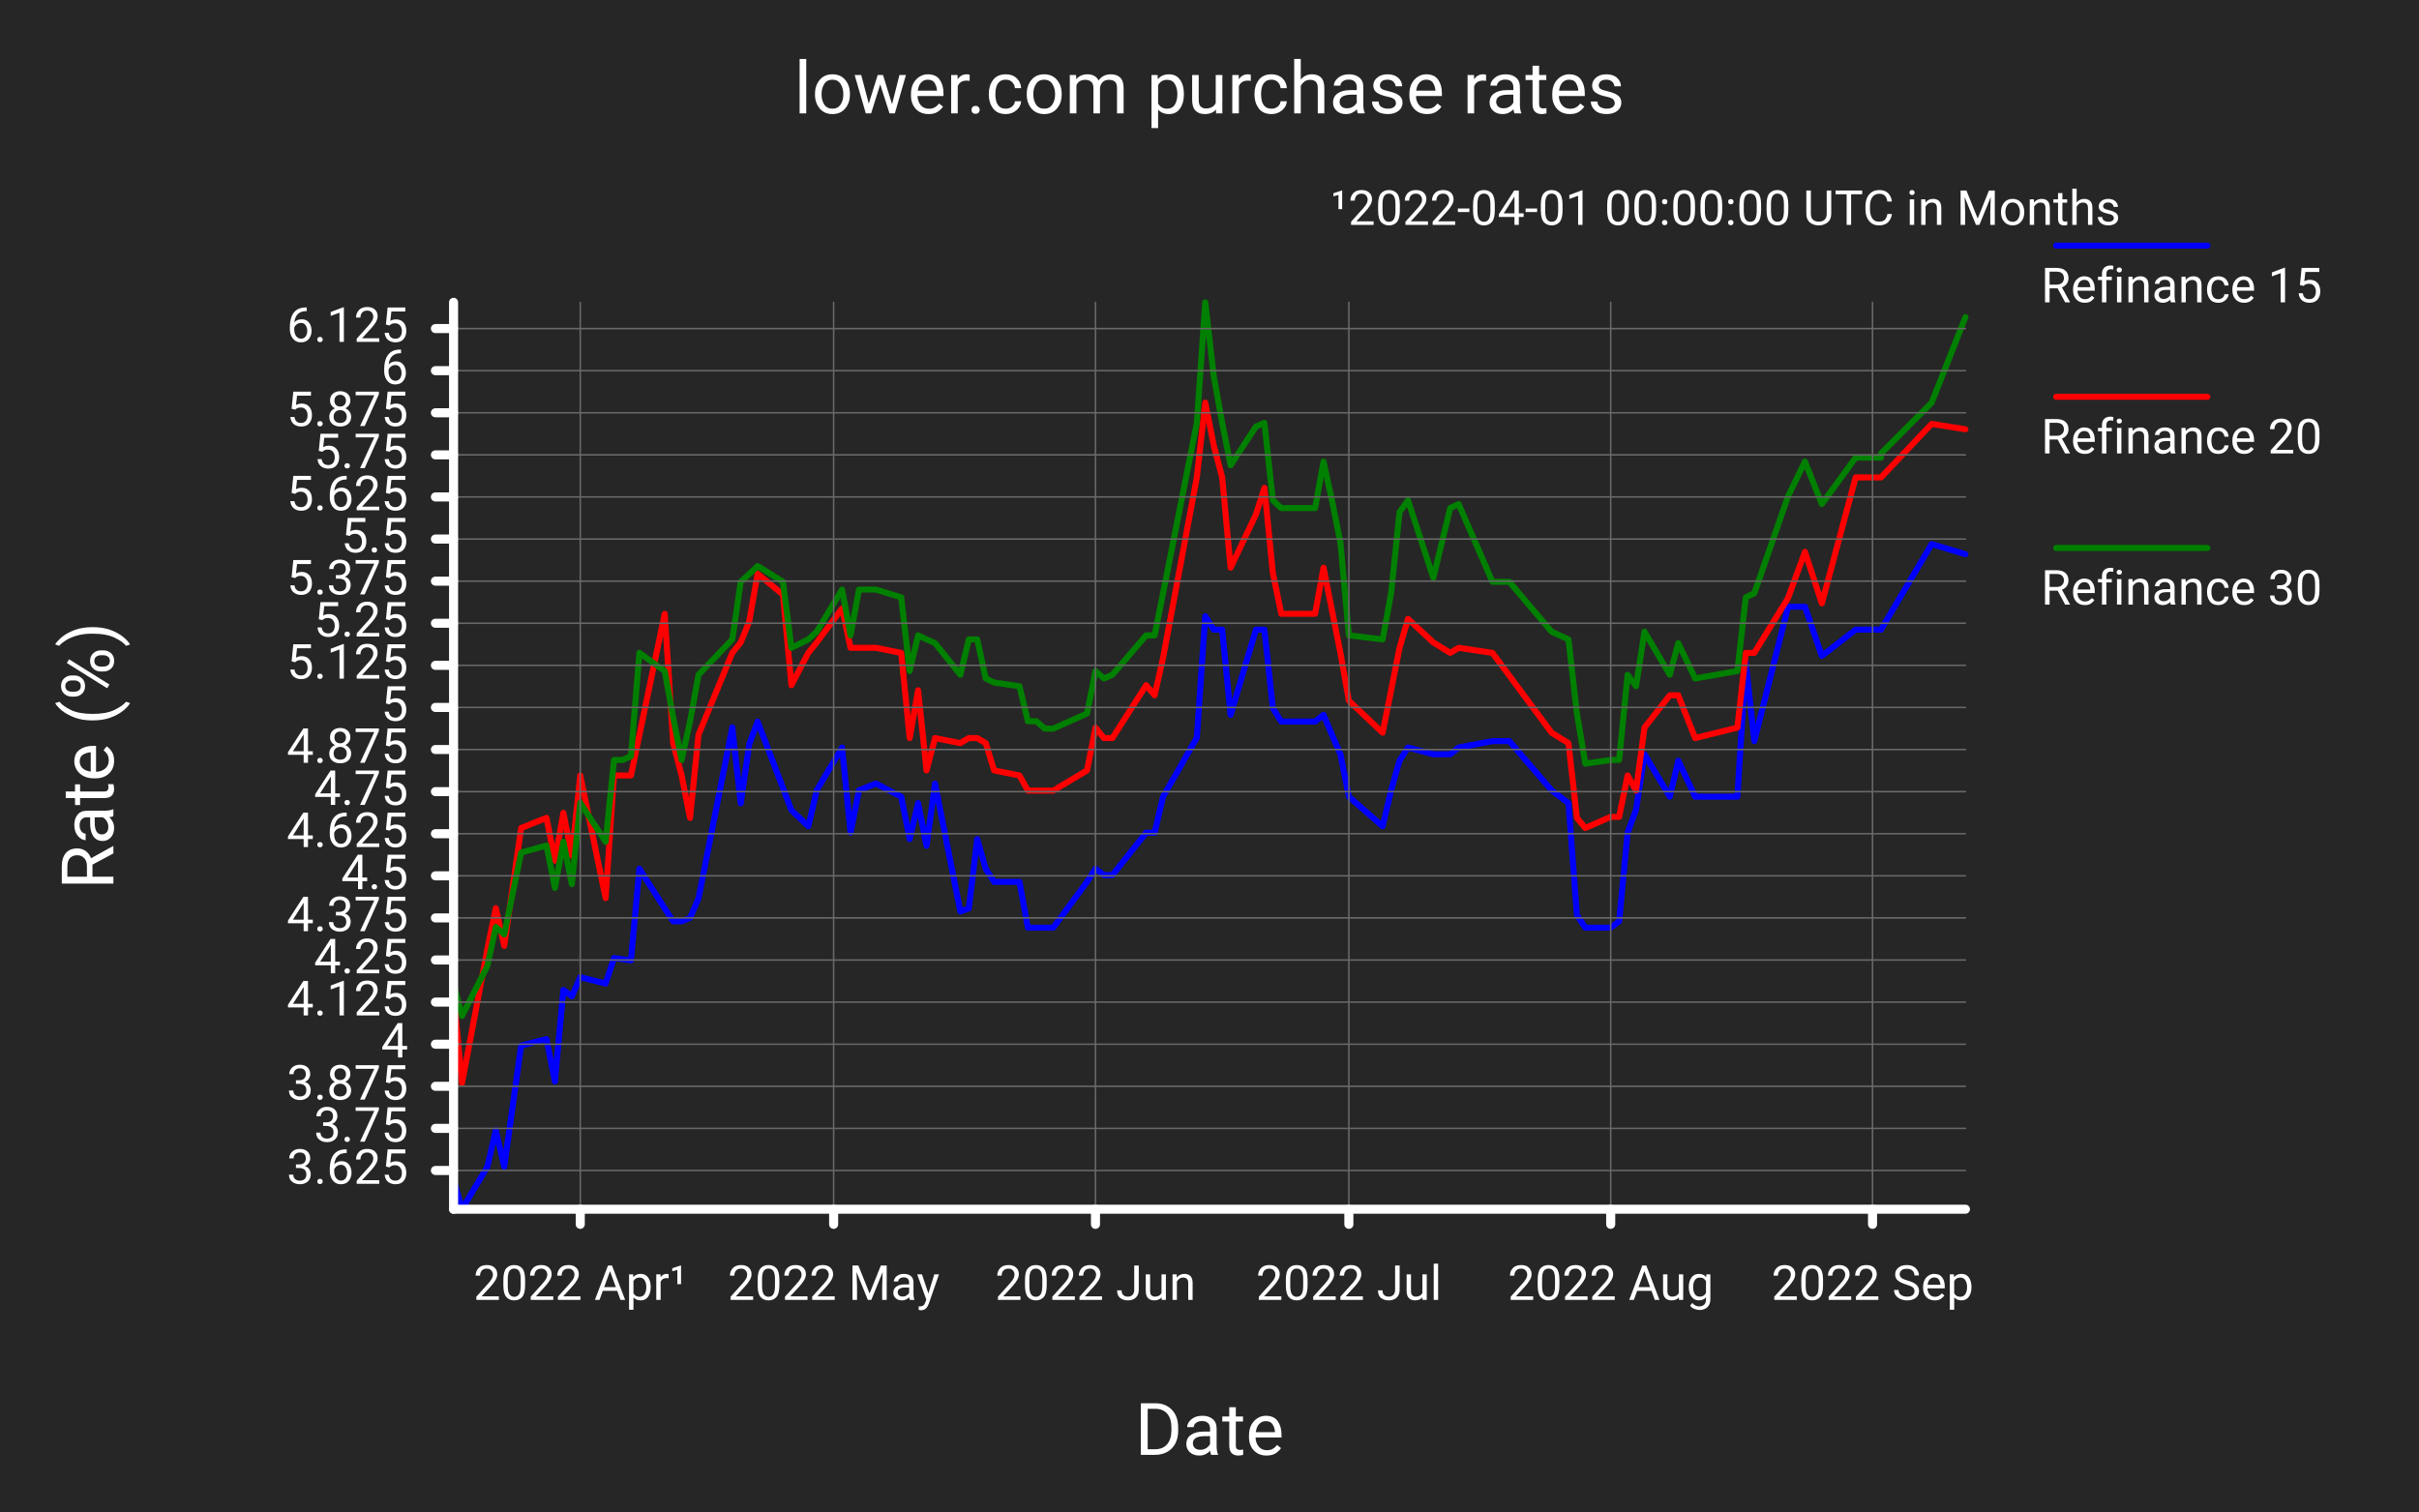
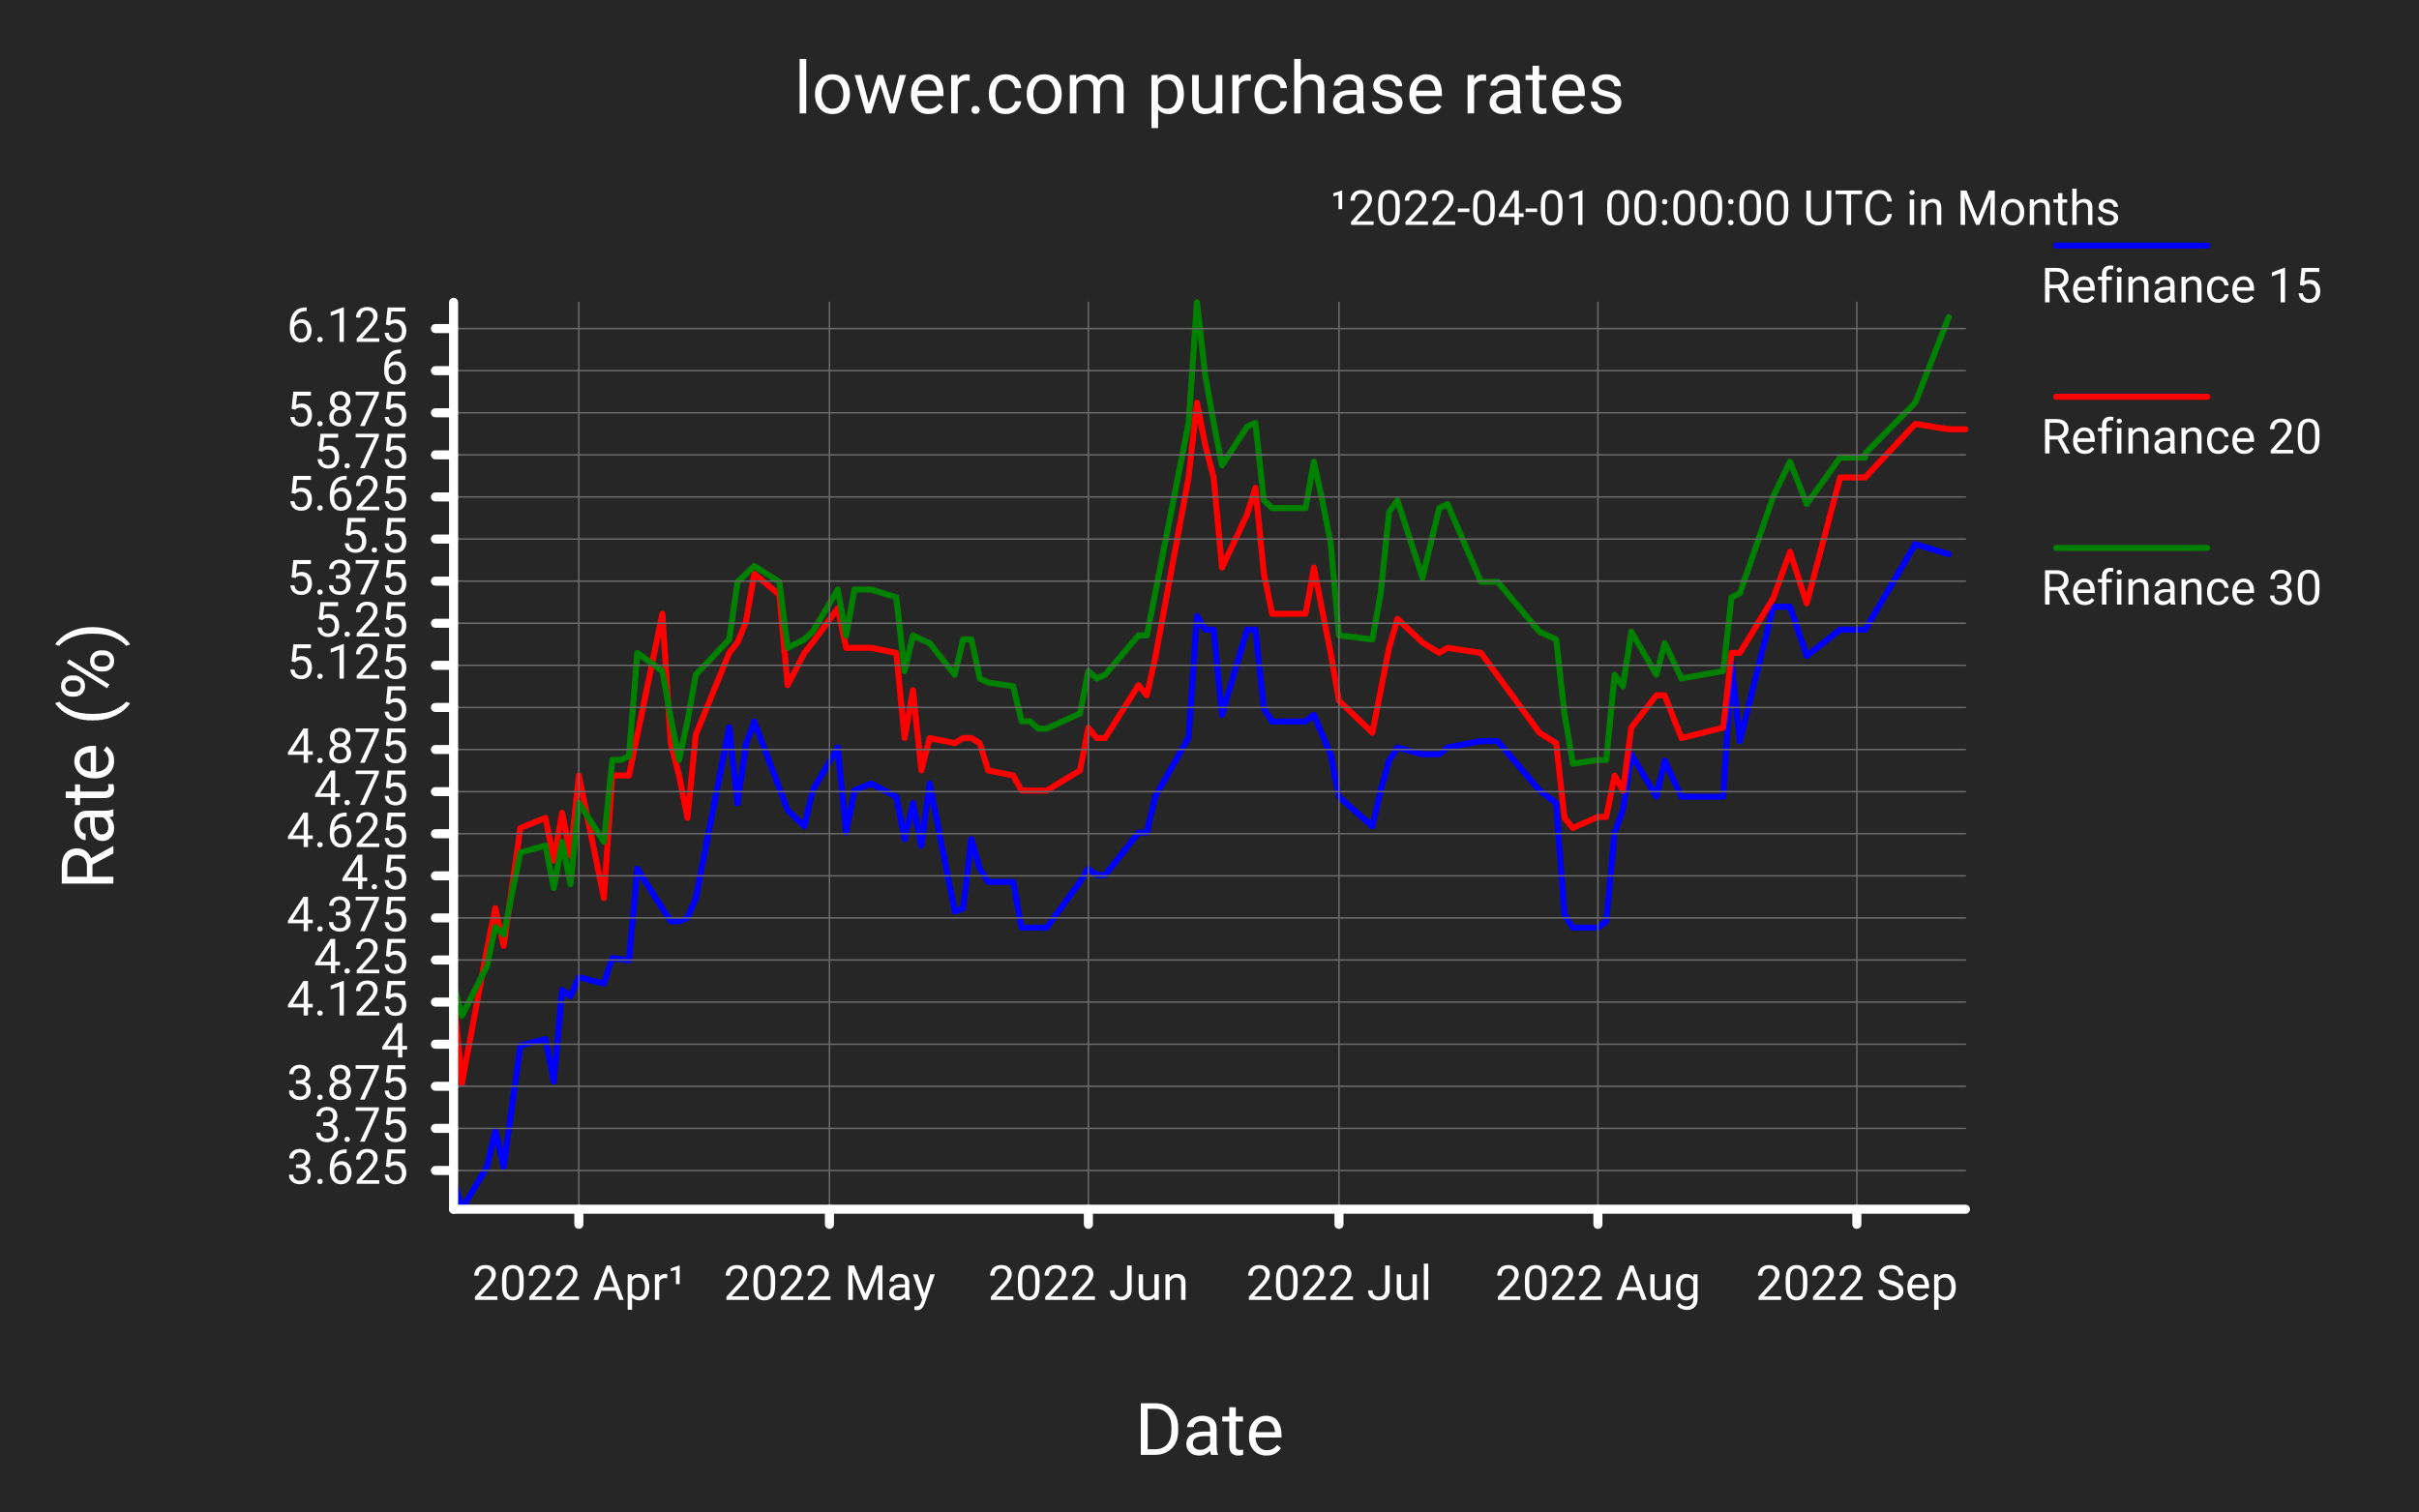
<svg xmlns="http://www.w3.org/2000/svg" class="poloto" width="800" height="500" viewBox="0 0 800 500">
  <style>.poloto{stroke-linecap:round;stroke-linejoin:round;font-family:Roboto,sans-serif;font-size:16px;}.poloto_background{fill:#262626;}.poloto_scatter{stroke-width:7}.poloto_tick_line{stroke:dimgray;stroke-width:0.5}.poloto_line{stroke-width:2}.poloto_text{fill: white;}.poloto_axis_lines{stroke: white;stroke-width:3;fill:none;stroke-dasharray:none}.poloto_title{font-size:24px;dominant-baseline:start;text-anchor:middle;}.poloto_xname{font-size:24px;dominant-baseline:start;text-anchor:middle;}.poloto_yname{font-size:24px;dominant-baseline:start;text-anchor:middle;}.poloto0stroke{stroke:blue;}.poloto1stroke{stroke:red;}.poloto2stroke{stroke:green;}.poloto3stroke{stroke:gold;}.poloto4stroke{stroke:aqua;}.poloto5stroke{stroke:lime;}.poloto6stroke{stroke:orange;}.poloto7stroke{stroke:chocolate;}.poloto0fill{fill:blue;}.poloto1fill{fill:red;}.poloto2fill{fill:green;}.poloto3fill{fill:gold;}.poloto4fill{fill:aqua;}.poloto5fill{fill:lime;}.poloto6fill{fill:orange;}.poloto7fill{fill:chocolate;}</style>
  <circle r="1e5" class="poloto_background" />
  <text class="poloto_text poloto_legend_text" x="675" y="100">Refinance 15</text>
  <line class="poloto_line poloto_legend_icon poloto0stroke poloto0legend" stroke="black" x1="680" x2="730" y1="81.25" y2="81.25" />
-   <path class="poloto_line poloto0stroke" fill="none" stroke="black" d=" M 150.00 390.09 L 152.79 400.00 L 161.17 385.96 L 163.97 373.93 L 166.76 385.96 L 166.76 385.96 L 172.35 345.86 L 180.73 343.74 L 183.52 357.78 L 186.31 327.48 L 189.11 329.60 L 191.90 323.25 L 200.28 325.36 L 203.07 316.90 L 203.07 316.90 L 208.66 317.68 L 211.45 287.37 L 219.83 300.52 L 222.63 304.75 L 225.42 304.75 L 228.21 303.64 L 231.01 297.18 L 242.18 240.59 L 244.97 265.76 L 247.77 246.27 L 250.56 238.69 L 250.56 238.69 L 261.73 267.99 L 267.32 273.34 L 270.11 261.42 L 278.49 247.27 L 281.28 275.45 L 284.08 261.42 L 284.08 261.42 L 289.66 259.19 L 298.04 263.54 L 300.84 277.57 L 300.84 277.57 L 303.63 265.65 L 306.42 279.80 L 309.22 259.19 L 317.60 301.52 L 320.39 300.52 L 323.18 277.57 L 323.18 277.57 L 325.98 287.37 L 328.77 291.72 L 337.15 291.72 L 339.94 306.87 L 342.74 306.87 L 345.53 306.87 L 348.32 306.87 L 359.50 291.72 L 362.29 287.37 L 365.08 289.49 L 367.88 289.49 L 367.88 289.49 L 379.05 275.45 L 381.84 275.45 L 384.64 263.54 L 395.81 244.04 L 398.60 203.82 L 401.40 208.28 L 404.19 208.28 L 406.98 236.46 L 415.36 208.28 L 418.16 208.28 L 420.95 234.24 L 423.74 238.69 L 434.92 238.69 L 437.71 236.46 L 440.50 243.04 L 443.30 249.50 L 446.09 263.54 L 457.26 273.34 L 460.06 261.42 L 462.85 251.62 L 465.64 247.27 L 474.02 249.50 L 479.61 249.50 L 482.40 247.27 L 493.58 245.15 L 493.58 245.15 L 493.58 245.15 L 493.58 245.15 L 493.58 245.15 L 493.58 245.15 L 499.16 245.15 L 499.16 245.15 L 499.16 245.15 L 499.16 245.15 L 499.16 245.15 L 499.16 245.15 L 513.13 261.42 L 518.72 265.65 L 521.51 302.64 L 524.30 306.87 L 532.68 306.87 L 535.47 304.75 L 538.27 275.45 L 541.06 267.88 L 543.85 249.50 L 552.23 263.54 L 552.23 263.54 L 555.03 251.62 L 560.61 263.54 L 560.61 263.54 L 574.58 263.54 L 577.37 219.20 L 580.17 245.15 L 591.34 200.71 L 596.93 200.71 L 596.93 200.71 L 602.51 216.97 L 613.69 208.28 L 613.69 208.28 L 613.69 208.28 L 613.69 208.28 L 613.69 208.28 L 613.69 208.28 L 613.69 208.28 L 613.69 208.28 L 613.69 208.28 L 622.07 208.28 L 638.83 179.99 L 650.00 183.33" />
+   <path class="poloto_line poloto0stroke" fill="none" stroke="black" d=" M 150.00 390.09 L 152.76 400.00 L 161.05 385.96 L 163.81 373.93 L 166.57 385.96 L 166.57 385.96 L 172.10 345.86 L 180.39 343.74 L 183.15 357.78 L 185.91 327.48 L 188.67 329.60 L 191.44 323.25 L 199.72 325.36 L 202.49 316.90 L 202.49 316.90 L 208.01 317.68 L 210.77 287.37 L 219.06 300.52 L 221.82 304.75 L 224.59 304.75 L 227.35 303.64 L 230.11 297.18 L 241.16 240.59 L 243.92 265.76 L 246.69 246.27 L 249.45 238.69 L 249.45 238.69 L 260.50 267.99 L 266.02 273.34 L 268.78 261.42 L 277.07 247.27 L 279.83 275.45 L 282.60 261.42 L 282.60 261.42 L 288.12 259.19 L 296.41 263.54 L 299.17 277.57 L 299.17 277.57 L 301.93 265.65 L 304.70 279.80 L 307.46 259.19 L 315.75 301.52 L 318.51 300.52 L 321.27 277.57 L 321.27 277.57 L 324.03 287.37 L 326.80 291.72 L 335.08 291.72 L 337.85 306.87 L 340.61 306.87 L 343.37 306.87 L 346.13 306.87 L 357.18 291.72 L 359.94 287.37 L 362.71 289.49 L 365.47 289.49 L 365.47 289.49 L 376.52 275.45 L 379.28 275.45 L 382.04 263.54 L 393.09 244.04 L 395.86 203.82 L 398.62 208.28 L 401.38 208.28 L 404.14 236.46 L 412.43 208.28 L 415.19 208.28 L 417.96 234.24 L 420.72 238.69 L 431.77 238.69 L 434.53 236.46 L 437.29 243.04 L 440.06 249.50 L 442.82 263.54 L 453.87 273.34 L 456.63 261.42 L 459.39 251.62 L 462.15 247.27 L 470.44 249.50 L 475.97 249.50 L 478.73 247.27 L 489.78 245.15 L 489.78 245.15 L 489.78 245.15 L 489.78 245.15 L 489.78 245.15 L 489.78 245.15 L 495.30 245.15 L 495.30 245.15 L 495.30 245.15 L 495.30 245.15 L 495.30 245.15 L 495.30 245.15 L 509.12 261.42 L 514.64 265.65 L 517.40 302.64 L 520.17 306.87 L 528.45 306.87 L 531.22 304.75 L 533.98 275.45 L 536.74 267.88 L 539.50 249.50 L 547.79 263.54 L 547.79 263.54 L 550.55 251.62 L 556.08 263.54 L 556.08 263.54 L 569.89 263.54 L 572.65 219.20 L 575.41 245.15 L 586.46 200.71 L 591.99 200.71 L 591.99 200.71 L 597.51 216.97 L 608.56 208.28 L 608.56 208.28 L 608.56 208.28 L 608.56 208.28 L 608.56 208.28 L 608.56 208.28 L 608.56 208.28 L 608.56 208.28 L 608.56 208.28 L 616.85 208.28 L 633.43 179.99 L 644.48 183.33 L 644.48 183.33" />
  <text class="poloto_text poloto_legend_text" x="675" y="150">Refinance 20</text>
  <line class="poloto_line poloto_legend_icon poloto1stroke poloto1legend" stroke="black" x1="680" x2="730" y1="131.25" y2="131.25" />
-   <path class="poloto_line poloto1stroke" fill="none" stroke="black" d=" M 150.00 328.59 L 152.79 358.34 L 161.17 314.00 L 163.97 300.41 L 166.76 312.89 L 166.76 312.89 L 172.35 273.90 L 180.73 270.55 L 183.52 284.70 L 186.31 268.88 L 189.11 283.03 L 191.90 256.52 L 200.28 297.07 L 203.07 256.52 L 203.07 256.52 L 208.66 256.52 L 208.66 256.52 L 219.83 203.04 L 222.63 245.82 L 225.42 256.52 L 228.21 270.55 L 231.01 243.04 L 242.18 215.97 L 244.97 212.51 L 247.77 205.61 L 250.56 189.79 L 258.94 196.70 L 261.73 226.66 L 267.32 215.97 L 270.11 212.51 L 278.49 201.26 L 281.28 214.30 L 284.08 214.30 L 284.08 214.30 L 289.66 214.30 L 298.04 215.97 L 300.84 244.15 L 300.84 244.15 L 303.63 228.33 L 306.42 254.85 L 309.22 244.15 L 317.60 245.82 L 320.39 244.15 L 323.18 244.15 L 323.18 244.15 L 325.98 245.82 L 328.77 254.85 L 337.15 256.52 L 339.94 261.53 L 342.74 261.53 L 345.53 261.53 L 348.32 261.53 L 359.50 254.85 L 362.29 240.70 L 365.08 244.15 L 367.88 244.15 L 367.88 244.15 L 379.05 226.66 L 381.84 230.00 L 384.64 217.64 L 395.81 157.93 L 398.60 133.20 L 401.40 147.34 L 404.19 157.93 L 406.98 187.78 L 415.36 170.18 L 418.16 161.38 L 420.95 189.57 L 423.74 203.04 L 434.92 203.04 L 437.71 187.78 L 440.50 201.93 L 443.30 215.97 L 446.09 231.79 L 457.26 242.37 L 460.06 228.33 L 462.85 214.30 L 465.64 204.72 L 474.02 212.51 L 479.61 215.97 L 482.40 214.30 L 493.58 215.97 L 493.58 215.97 L 493.58 215.97 L 493.58 215.97 L 493.58 215.97 L 493.58 215.97 L 493.58 215.97 L 493.58 215.97 L 493.58 215.97 L 493.58 215.97 L 493.58 215.97 L 493.58 215.97 L 513.13 242.37 L 518.72 245.82 L 521.51 270.55 L 524.30 273.90 L 532.68 270.22 L 535.47 270.22 L 538.27 256.52 L 541.06 261.53 L 543.85 240.70 L 552.23 230.00 L 552.23 230.00 L 555.03 230.00 L 560.61 244.15 L 560.61 244.15 L 574.58 240.70 L 577.37 215.97 L 580.17 215.97 L 591.34 197.81 L 596.93 182.55 L 596.93 182.55 L 602.51 199.59 L 613.69 157.93 L 613.69 157.93 L 613.69 157.93 L 613.69 157.93 L 613.69 157.93 L 613.69 157.93 L 613.69 157.93 L 613.69 157.93 L 613.69 157.93 L 622.07 157.93 L 638.83 140.22 L 650.00 142.00" />
+   <path class="poloto_line poloto1stroke" fill="none" stroke="black" d=" M 150.00 328.59 L 152.76 358.34 L 161.05 314.00 L 163.81 300.41 L 166.57 312.89 L 166.57 312.89 L 172.10 273.90 L 180.39 270.55 L 183.15 284.70 L 185.91 268.88 L 188.67 283.03 L 191.44 256.52 L 199.72 297.07 L 202.49 256.52 L 202.49 256.52 L 208.01 256.52 L 208.01 256.52 L 219.06 203.04 L 221.82 245.82 L 224.59 256.52 L 227.35 270.55 L 230.11 243.04 L 241.16 215.97 L 243.92 212.51 L 246.69 205.61 L 249.45 189.79 L 257.73 196.70 L 260.50 226.66 L 266.02 215.97 L 268.78 212.51 L 277.07 201.26 L 279.83 214.30 L 282.60 214.30 L 282.60 214.30 L 288.12 214.30 L 296.41 215.97 L 299.17 244.15 L 299.17 244.15 L 301.93 228.33 L 304.70 254.85 L 307.46 244.15 L 315.75 245.82 L 318.51 244.15 L 321.27 244.15 L 321.27 244.15 L 324.03 245.82 L 326.80 254.85 L 335.08 256.52 L 337.85 261.53 L 340.61 261.53 L 343.37 261.53 L 346.13 261.53 L 357.18 254.85 L 359.94 240.70 L 362.71 244.15 L 365.47 244.15 L 365.47 244.15 L 376.52 226.66 L 379.28 230.00 L 382.04 217.64 L 393.09 157.93 L 395.86 133.20 L 398.62 147.34 L 401.38 157.93 L 404.14 187.78 L 412.43 170.18 L 415.19 161.38 L 417.96 189.57 L 420.72 203.04 L 431.77 203.04 L 434.53 187.78 L 437.29 201.93 L 440.06 215.97 L 442.82 231.79 L 453.87 242.37 L 456.63 228.33 L 459.39 214.30 L 462.15 204.72 L 470.44 212.51 L 475.97 215.97 L 478.73 214.30 L 489.78 215.97 L 489.78 215.97 L 489.78 215.97 L 489.78 215.97 L 489.78 215.97 L 489.78 215.97 L 489.78 215.97 L 489.78 215.97 L 489.78 215.97 L 489.78 215.97 L 489.78 215.97 L 489.78 215.97 L 509.12 242.37 L 514.64 245.82 L 517.40 270.55 L 520.17 273.90 L 528.45 270.22 L 531.22 270.22 L 533.98 256.52 L 536.74 261.53 L 539.50 240.70 L 547.79 230.00 L 547.79 230.00 L 550.55 230.00 L 556.08 244.15 L 556.08 244.15 L 569.89 240.70 L 572.65 215.97 L 575.41 215.97 L 586.46 197.81 L 591.99 182.55 L 591.99 182.55 L 597.51 199.59 L 608.56 157.93 L 608.56 157.93 L 608.56 157.93 L 608.56 157.93 L 608.56 157.93 L 608.56 157.93 L 608.56 157.93 L 608.56 157.93 L 608.56 157.93 L 616.85 157.93 L 633.43 140.22 L 644.48 142.00 L 650.00 142.00" />
  <text class="poloto_text poloto_legend_text" x="675" y="200">Refinance 30</text>
  <line class="poloto_line poloto_legend_icon poloto2stroke poloto2legend" stroke="black" x1="680" x2="730" y1="181.25" y2="181.25" />
-   <path class="poloto_line poloto2stroke" fill="none" stroke="black" d=" M 150.00 325.47 L 152.79 336.06 L 161.17 319.57 L 163.97 306.65 L 166.76 309.10 L 166.76 309.10 L 172.35 282.03 L 180.73 279.69 L 183.52 293.72 L 186.31 278.46 L 189.11 292.50 L 191.90 265.54 L 200.28 278.46 L 203.07 251.39 L 205.87 251.39 L 208.66 250.17 L 211.45 215.97 L 219.83 221.98 L 222.63 237.36 L 225.42 251.39 L 228.21 238.58 L 231.01 223.21 L 242.18 211.51 L 244.97 192.46 L 247.77 189.90 L 250.56 187.23 L 258.94 192.46 L 261.73 214.30 L 267.32 211.51 L 270.11 208.95 L 278.49 195.02 L 281.28 210.17 L 284.08 195.02 L 284.08 195.02 L 289.66 195.02 L 298.04 197.59 L 300.84 221.98 L 300.84 221.98 L 303.63 210.17 L 306.42 211.51 L 309.22 212.74 L 317.60 223.21 L 320.39 211.51 L 323.18 211.51 L 323.18 211.51 L 325.98 224.43 L 328.77 225.77 L 337.15 227.00 L 339.94 238.58 L 342.74 238.58 L 345.53 241.03 L 348.32 241.03 L 359.50 236.02 L 362.29 221.98 L 365.08 224.43 L 367.88 223.21 L 367.88 223.21 L 379.05 210.17 L 381.84 210.17 L 384.64 196.25 L 395.81 139.88 L 398.60 100.00 L 401.40 124.40 L 404.19 139.88 L 406.98 153.92 L 415.36 141.11 L 418.16 139.88 L 420.95 165.50 L 423.74 168.07 L 434.92 168.07 L 437.71 152.69 L 440.50 165.50 L 443.30 179.54 L 446.09 210.17 L 457.26 211.51 L 460.06 196.25 L 462.85 169.40 L 465.64 165.50 L 474.02 191.13 L 479.61 168.07 L 482.40 166.73 L 493.58 192.46 L 493.58 192.46 L 493.58 192.46 L 493.58 192.46 L 493.58 192.46 L 493.58 192.46 L 499.16 192.46 L 499.16 192.46 L 499.16 192.46 L 499.16 192.46 L 499.16 192.46 L 499.16 192.46 L 513.13 208.95 L 518.72 211.51 L 521.51 236.02 L 524.30 252.62 L 532.68 251.39 L 535.47 251.39 L 538.27 223.21 L 541.06 227.00 L 543.85 208.95 L 552.23 223.21 L 552.23 223.21 L 555.03 212.74 L 560.61 224.43 L 560.61 224.43 L 574.58 221.98 L 577.37 197.59 L 580.17 196.25 L 591.34 164.17 L 596.93 152.69 L 596.93 152.69 L 602.51 166.73 L 613.69 151.36 L 613.69 151.36 L 613.69 151.36 L 613.69 151.36 L 613.69 151.36 L 613.69 151.36 L 613.69 151.36 L 613.69 151.36 L 622.07 151.36 L 622.07 150.02 L 638.83 133.20 L 650.00 104.90" />
+   <path class="poloto_line poloto2stroke" fill="none" stroke="black" d=" M 150.00 325.47 L 152.76 336.06 L 161.05 319.57 L 163.81 306.65 L 166.57 309.10 L 166.57 309.10 L 172.10 282.03 L 180.39 279.69 L 183.15 293.72 L 185.91 278.46 L 188.67 292.50 L 191.44 265.54 L 199.72 278.46 L 202.49 251.39 L 205.25 251.39 L 208.01 250.17 L 210.77 215.97 L 219.06 221.98 L 221.82 237.36 L 224.59 251.39 L 227.35 238.58 L 230.11 223.21 L 241.16 211.51 L 243.92 192.46 L 246.69 189.90 L 249.45 187.23 L 257.73 192.46 L 260.50 214.30 L 266.02 211.51 L 268.78 208.95 L 277.07 195.02 L 279.83 210.17 L 282.60 195.02 L 282.60 195.02 L 288.12 195.02 L 296.41 197.59 L 299.17 221.98 L 299.17 221.98 L 301.93 210.17 L 304.70 211.51 L 307.46 212.74 L 315.75 223.21 L 318.51 211.51 L 321.27 211.51 L 321.27 211.51 L 324.03 224.43 L 326.80 225.77 L 335.08 227.00 L 337.85 238.58 L 340.61 238.58 L 343.37 241.03 L 346.13 241.03 L 357.18 236.02 L 359.94 221.98 L 362.71 224.43 L 365.47 223.21 L 365.47 223.21 L 376.52 210.17 L 379.28 210.17 L 382.04 196.25 L 393.09 139.88 L 395.86 100.00 L 398.62 124.40 L 401.38 139.88 L 404.14 153.92 L 412.43 141.11 L 415.19 139.88 L 417.96 165.50 L 420.72 168.07 L 431.77 168.07 L 434.53 152.69 L 437.29 165.50 L 440.06 179.54 L 442.82 210.17 L 453.87 211.51 L 456.63 196.25 L 459.39 169.40 L 462.15 165.50 L 470.44 191.13 L 475.97 168.07 L 478.73 166.73 L 489.78 192.46 L 489.78 192.46 L 489.78 192.46 L 489.78 192.46 L 489.78 192.46 L 489.78 192.46 L 495.30 192.46 L 495.30 192.46 L 495.30 192.46 L 495.30 192.46 L 495.30 192.46 L 495.30 192.46 L 509.12 208.95 L 514.64 211.51 L 517.40 236.02 L 520.17 252.62 L 528.45 251.39 L 531.22 251.39 L 533.98 223.21 L 536.74 227.00 L 539.50 208.95 L 547.79 223.21 L 547.79 223.21 L 550.55 212.74 L 556.08 224.43 L 556.08 224.43 L 569.89 221.98 L 572.65 197.59 L 575.41 196.25 L 586.46 164.17 L 591.99 152.69 L 591.99 152.69 L 597.51 166.73 L 608.56 151.36 L 608.56 151.36 L 608.56 151.36 L 608.56 151.36 L 608.56 151.36 L 608.56 151.36 L 608.56 151.36 L 608.56 151.36 L 616.85 151.36 L 616.85 150.02 L 633.43 133.20 L 644.48 104.90 L 644.48 104.90" />
  <text class="poloto_labels poloto_text poloto_title" x="400" y="37.5">lower.com purchase rates</text>
  <text class="poloto_labels poloto_text poloto_xname" x="400" y="481.25">Date</text>
  <text class="poloto_labels poloto_text poloto_yname" transform="rotate(-90,37.5,250)" x="37.5" y="250">Rate (%)</text>
  <text class="poloto_tick_labels poloto_text" dominant-baseline="middle" text-anchor="start" x="150" y="70" />
  <line class="poloto_axis_lines" stroke="black" x1="150" x2="144" y1="387.189" y2="387.189" />
  <line class="poloto_tick_line" stroke="black" x1="150" x2="650" y1="387.189" y2="387.189" />
  <text class="poloto_tick_labels poloto_text" dominant-baseline="middle" text-anchor="end" x="135" y="387.189">3.625</text>
  <line class="poloto_axis_lines" stroke="black" x1="150" x2="144" y1="373.264" y2="373.264" />
  <line class="poloto_tick_line" stroke="black" x1="150" x2="650" y1="373.264" y2="373.264" />
  <text class="poloto_tick_labels poloto_text" dominant-baseline="middle" text-anchor="end" x="135" y="373.264">3.75</text>
  <line class="poloto_axis_lines" stroke="black" x1="150" x2="144" y1="359.339" y2="359.339" />
  <line class="poloto_tick_line" stroke="black" x1="150" x2="650" y1="359.339" y2="359.339" />
  <text class="poloto_tick_labels poloto_text" dominant-baseline="middle" text-anchor="end" x="135" y="359.339">3.875</text>
  <line class="poloto_axis_lines" stroke="black" x1="150" x2="144" y1="345.414" y2="345.414" />
  <line class="poloto_tick_line" stroke="black" x1="150" x2="650" y1="345.414" y2="345.414" />
  <text class="poloto_tick_labels poloto_text" dominant-baseline="middle" text-anchor="end" x="135" y="345.414">4</text>
  <line class="poloto_axis_lines" stroke="black" x1="150" x2="144" y1="331.489" y2="331.489" />
  <line class="poloto_tick_line" stroke="black" x1="150" x2="650" y1="331.489" y2="331.489" />
  <text class="poloto_tick_labels poloto_text" dominant-baseline="middle" text-anchor="end" x="135" y="331.489">4.125</text>
  <line class="poloto_axis_lines" stroke="black" x1="150" x2="144" y1="317.564" y2="317.564" />
  <line class="poloto_tick_line" stroke="black" x1="150" x2="650" y1="317.564" y2="317.564" />
  <text class="poloto_tick_labels poloto_text" dominant-baseline="middle" text-anchor="end" x="135" y="317.564">4.25</text>
  <line class="poloto_axis_lines" stroke="black" x1="150" x2="144" y1="303.639" y2="303.639" />
  <line class="poloto_tick_line" stroke="black" x1="150" x2="650" y1="303.639" y2="303.639" />
  <text class="poloto_tick_labels poloto_text" dominant-baseline="middle" text-anchor="end" x="135" y="303.639">4.375</text>
  <line class="poloto_axis_lines" stroke="black" x1="150" x2="144" y1="289.714" y2="289.714" />
  <line class="poloto_tick_line" stroke="black" x1="150" x2="650" y1="289.714" y2="289.714" />
  <text class="poloto_tick_labels poloto_text" dominant-baseline="middle" text-anchor="end" x="135" y="289.714">4.5</text>
  <line class="poloto_axis_lines" stroke="black" x1="150" x2="144" y1="275.789" y2="275.789" />
  <line class="poloto_tick_line" stroke="black" x1="150" x2="650" y1="275.789" y2="275.789" />
  <text class="poloto_tick_labels poloto_text" dominant-baseline="middle" text-anchor="end" x="135" y="275.789">4.625</text>
  <line class="poloto_axis_lines" stroke="black" x1="150" x2="144" y1="261.864" y2="261.864" />
  <line class="poloto_tick_line" stroke="black" x1="150" x2="650" y1="261.864" y2="261.864" />
  <text class="poloto_tick_labels poloto_text" dominant-baseline="middle" text-anchor="end" x="135" y="261.864">4.75</text>
  <line class="poloto_axis_lines" stroke="black" x1="150" x2="144" y1="247.939" y2="247.939" />
  <line class="poloto_tick_line" stroke="black" x1="150" x2="650" y1="247.939" y2="247.939" />
  <text class="poloto_tick_labels poloto_text" dominant-baseline="middle" text-anchor="end" x="135" y="247.939">4.875</text>
  <line class="poloto_axis_lines" stroke="black" x1="150" x2="144" y1="234.014" y2="234.014" />
  <line class="poloto_tick_line" stroke="black" x1="150" x2="650" y1="234.014" y2="234.014" />
  <text class="poloto_tick_labels poloto_text" dominant-baseline="middle" text-anchor="end" x="135" y="234.014">5</text>
  <line class="poloto_axis_lines" stroke="black" x1="150" x2="144" y1="220.089" y2="220.089" />
  <line class="poloto_tick_line" stroke="black" x1="150" x2="650" y1="220.089" y2="220.089" />
  <text class="poloto_tick_labels poloto_text" dominant-baseline="middle" text-anchor="end" x="135" y="220.089">5.125</text>
  <line class="poloto_axis_lines" stroke="black" x1="150" x2="144" y1="206.164" y2="206.164" />
  <line class="poloto_tick_line" stroke="black" x1="150" x2="650" y1="206.164" y2="206.164" />
  <text class="poloto_tick_labels poloto_text" dominant-baseline="middle" text-anchor="end" x="135" y="206.164">5.25</text>
  <line class="poloto_axis_lines" stroke="black" x1="150" x2="144" y1="192.239" y2="192.239" />
  <line class="poloto_tick_line" stroke="black" x1="150" x2="650" y1="192.239" y2="192.239" />
  <text class="poloto_tick_labels poloto_text" dominant-baseline="middle" text-anchor="end" x="135" y="192.239">5.375</text>
  <line class="poloto_axis_lines" stroke="black" x1="150" x2="144" y1="178.314" y2="178.314" />
  <line class="poloto_tick_line" stroke="black" x1="150" x2="650" y1="178.314" y2="178.314" />
  <text class="poloto_tick_labels poloto_text" dominant-baseline="middle" text-anchor="end" x="135" y="178.314">5.5</text>
  <line class="poloto_axis_lines" stroke="black" x1="150" x2="144" y1="164.389" y2="164.389" />
  <line class="poloto_tick_line" stroke="black" x1="150" x2="650" y1="164.389" y2="164.389" />
  <text class="poloto_tick_labels poloto_text" dominant-baseline="middle" text-anchor="end" x="135" y="164.389">5.625</text>
  <line class="poloto_axis_lines" stroke="black" x1="150" x2="144" y1="150.464" y2="150.464" />
  <line class="poloto_tick_line" stroke="black" x1="150" x2="650" y1="150.464" y2="150.464" />
  <text class="poloto_tick_labels poloto_text" dominant-baseline="middle" text-anchor="end" x="135" y="150.464">5.75</text>
  <line class="poloto_axis_lines" stroke="black" x1="150" x2="144" y1="136.539" y2="136.539" />
  <line class="poloto_tick_line" stroke="black" x1="150" x2="650" y1="136.539" y2="136.539" />
  <text class="poloto_tick_labels poloto_text" dominant-baseline="middle" text-anchor="end" x="135" y="136.539">5.875</text>
  <line class="poloto_axis_lines" stroke="black" x1="150" x2="144" y1="122.614" y2="122.614" />
  <line class="poloto_tick_line" stroke="black" x1="150" x2="650" y1="122.614" y2="122.614" />
  <text class="poloto_tick_labels poloto_text" dominant-baseline="middle" text-anchor="end" x="135" y="122.614">6</text>
  <line class="poloto_axis_lines" stroke="black" x1="150" x2="144" y1="108.689" y2="108.689" />
  <line class="poloto_tick_line" stroke="black" x1="150" x2="650" y1="108.689" y2="108.689" />
  <text class="poloto_tick_labels poloto_text" dominant-baseline="middle" text-anchor="end" x="135" y="108.689">6.125</text>
  <text class="poloto_tick_labels poloto_text" dominant-baseline="middle" text-anchor="start" x="440" y="70">¹2022-04-01 00:00:00 UTC in Months</text>
-   <line class="poloto_axis_lines" stroke="black" x1="191.899" x2="191.899" y1="400" y2="405" />
-   <line class="poloto_tick_line" stroke="black" x1="191.899" x2="191.899" y1="400" y2="100" />
-   <text class="poloto_tick_labels poloto_text" dominant-baseline="start" text-anchor="middle" x="191.899" y="430">2022 Apr¹</text>
-   <line class="poloto_axis_lines" stroke="black" x1="275.698" x2="275.698" y1="400" y2="405" />
-   <line class="poloto_tick_line" stroke="black" x1="275.698" x2="275.698" y1="400" y2="100" />
-   <text class="poloto_tick_labels poloto_text" dominant-baseline="start" text-anchor="middle" x="275.698" y="430">2022 May</text>
-   <line class="poloto_axis_lines" stroke="black" x1="362.291" x2="362.291" y1="400" y2="405" />
-   <line class="poloto_tick_line" stroke="black" x1="362.291" x2="362.291" y1="400" y2="100" />
-   <text class="poloto_tick_labels poloto_text" dominant-baseline="start" text-anchor="middle" x="362.291" y="430">2022 Jun</text>
-   <line class="poloto_axis_lines" stroke="black" x1="446.089" x2="446.089" y1="400" y2="405" />
-   <line class="poloto_tick_line" stroke="black" x1="446.089" x2="446.089" y1="400" y2="100" />
-   <text class="poloto_tick_labels poloto_text" dominant-baseline="start" text-anchor="middle" x="446.089" y="430">2022 Jul</text>
-   <line class="poloto_axis_lines" stroke="black" x1="532.682" x2="532.682" y1="400" y2="405" />
-   <line class="poloto_tick_line" stroke="black" x1="532.682" x2="532.682" y1="400" y2="100" />
-   <text class="poloto_tick_labels poloto_text" dominant-baseline="start" text-anchor="middle" x="532.682" y="430">2022 Aug</text>
-   <line class="poloto_axis_lines" stroke="black" x1="619.274" x2="619.274" y1="400" y2="405" />
-   <line class="poloto_tick_line" stroke="black" x1="619.274" x2="619.274" y1="400" y2="100" />
-   <text class="poloto_tick_labels poloto_text" dominant-baseline="start" text-anchor="middle" x="619.274" y="430">2022 Sep</text>
+   <line class="poloto_axis_lines" stroke="black" x1="191.436" x2="191.436" y1="400" y2="405" />
+   <line class="poloto_tick_line" stroke="black" x1="191.436" x2="191.436" y1="400" y2="100" />
+   <text class="poloto_tick_labels poloto_text" dominant-baseline="start" text-anchor="middle" x="191.436" y="430">2022 Apr¹</text>
+   <line class="poloto_axis_lines" stroke="black" x1="274.309" x2="274.309" y1="400" y2="405" />
+   <line class="poloto_tick_line" stroke="black" x1="274.309" x2="274.309" y1="400" y2="100" />
+   <text class="poloto_tick_labels poloto_text" dominant-baseline="start" text-anchor="middle" x="274.309" y="430">2022 May</text>
+   <line class="poloto_axis_lines" stroke="black" x1="359.945" x2="359.945" y1="400" y2="405" />
+   <line class="poloto_tick_line" stroke="black" x1="359.945" x2="359.945" y1="400" y2="100" />
+   <text class="poloto_tick_labels poloto_text" dominant-baseline="start" text-anchor="middle" x="359.945" y="430">2022 Jun</text>
+   <line class="poloto_axis_lines" stroke="black" x1="442.818" x2="442.818" y1="400" y2="405" />
+   <line class="poloto_tick_line" stroke="black" x1="442.818" x2="442.818" y1="400" y2="100" />
+   <text class="poloto_tick_labels poloto_text" dominant-baseline="start" text-anchor="middle" x="442.818" y="430">2022 Jul</text>
+   <line class="poloto_axis_lines" stroke="black" x1="528.453" x2="528.453" y1="400" y2="405" />
+   <line class="poloto_tick_line" stroke="black" x1="528.453" x2="528.453" y1="400" y2="100" />
+   <text class="poloto_tick_labels poloto_text" dominant-baseline="start" text-anchor="middle" x="528.453" y="430">2022 Aug</text>
+   <line class="poloto_axis_lines" stroke="black" x1="614.088" x2="614.088" y1="400" y2="405" />
+   <line class="poloto_tick_line" stroke="black" x1="614.088" x2="614.088" y1="400" y2="100" />
+   <text class="poloto_tick_labels poloto_text" dominant-baseline="start" text-anchor="middle" x="614.088" y="430">2022 Sep</text>
  <path stroke="black" fill="none" class="poloto_axis_lines" d=" M 150 400 L 650 400" />
  <path stroke="black" fill="none" class="poloto_axis_lines" d=" M 150 400 L 150 100" />
</svg>
